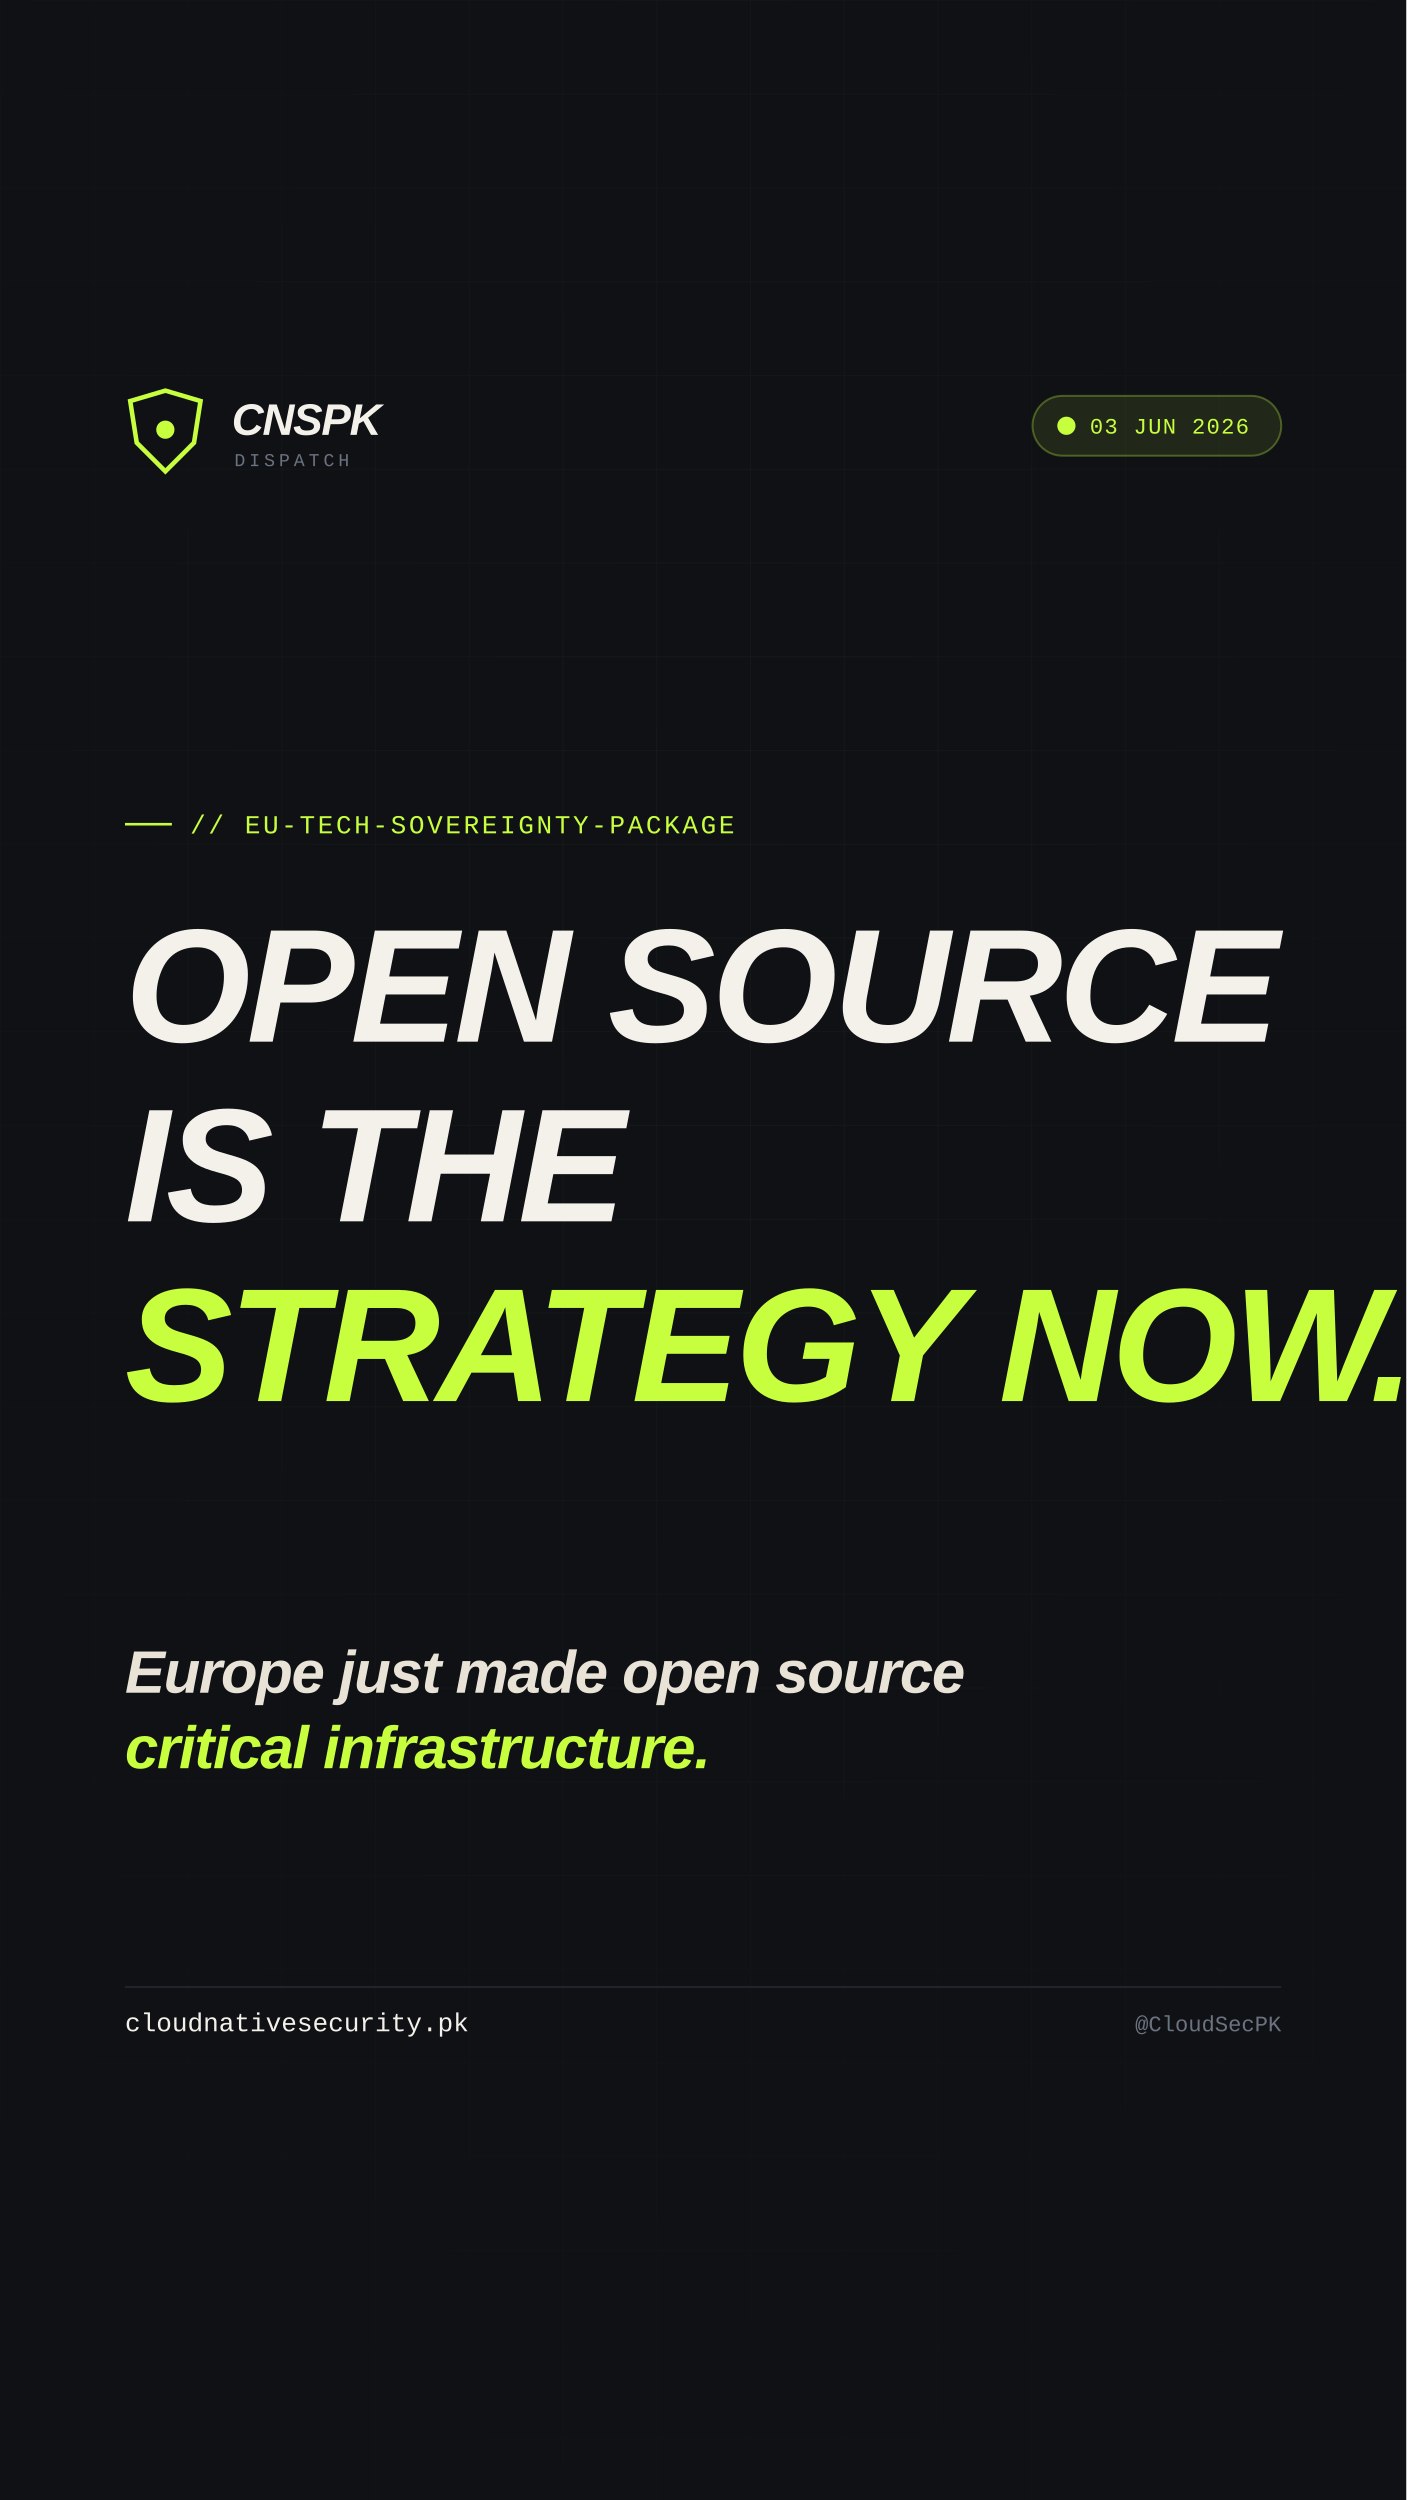
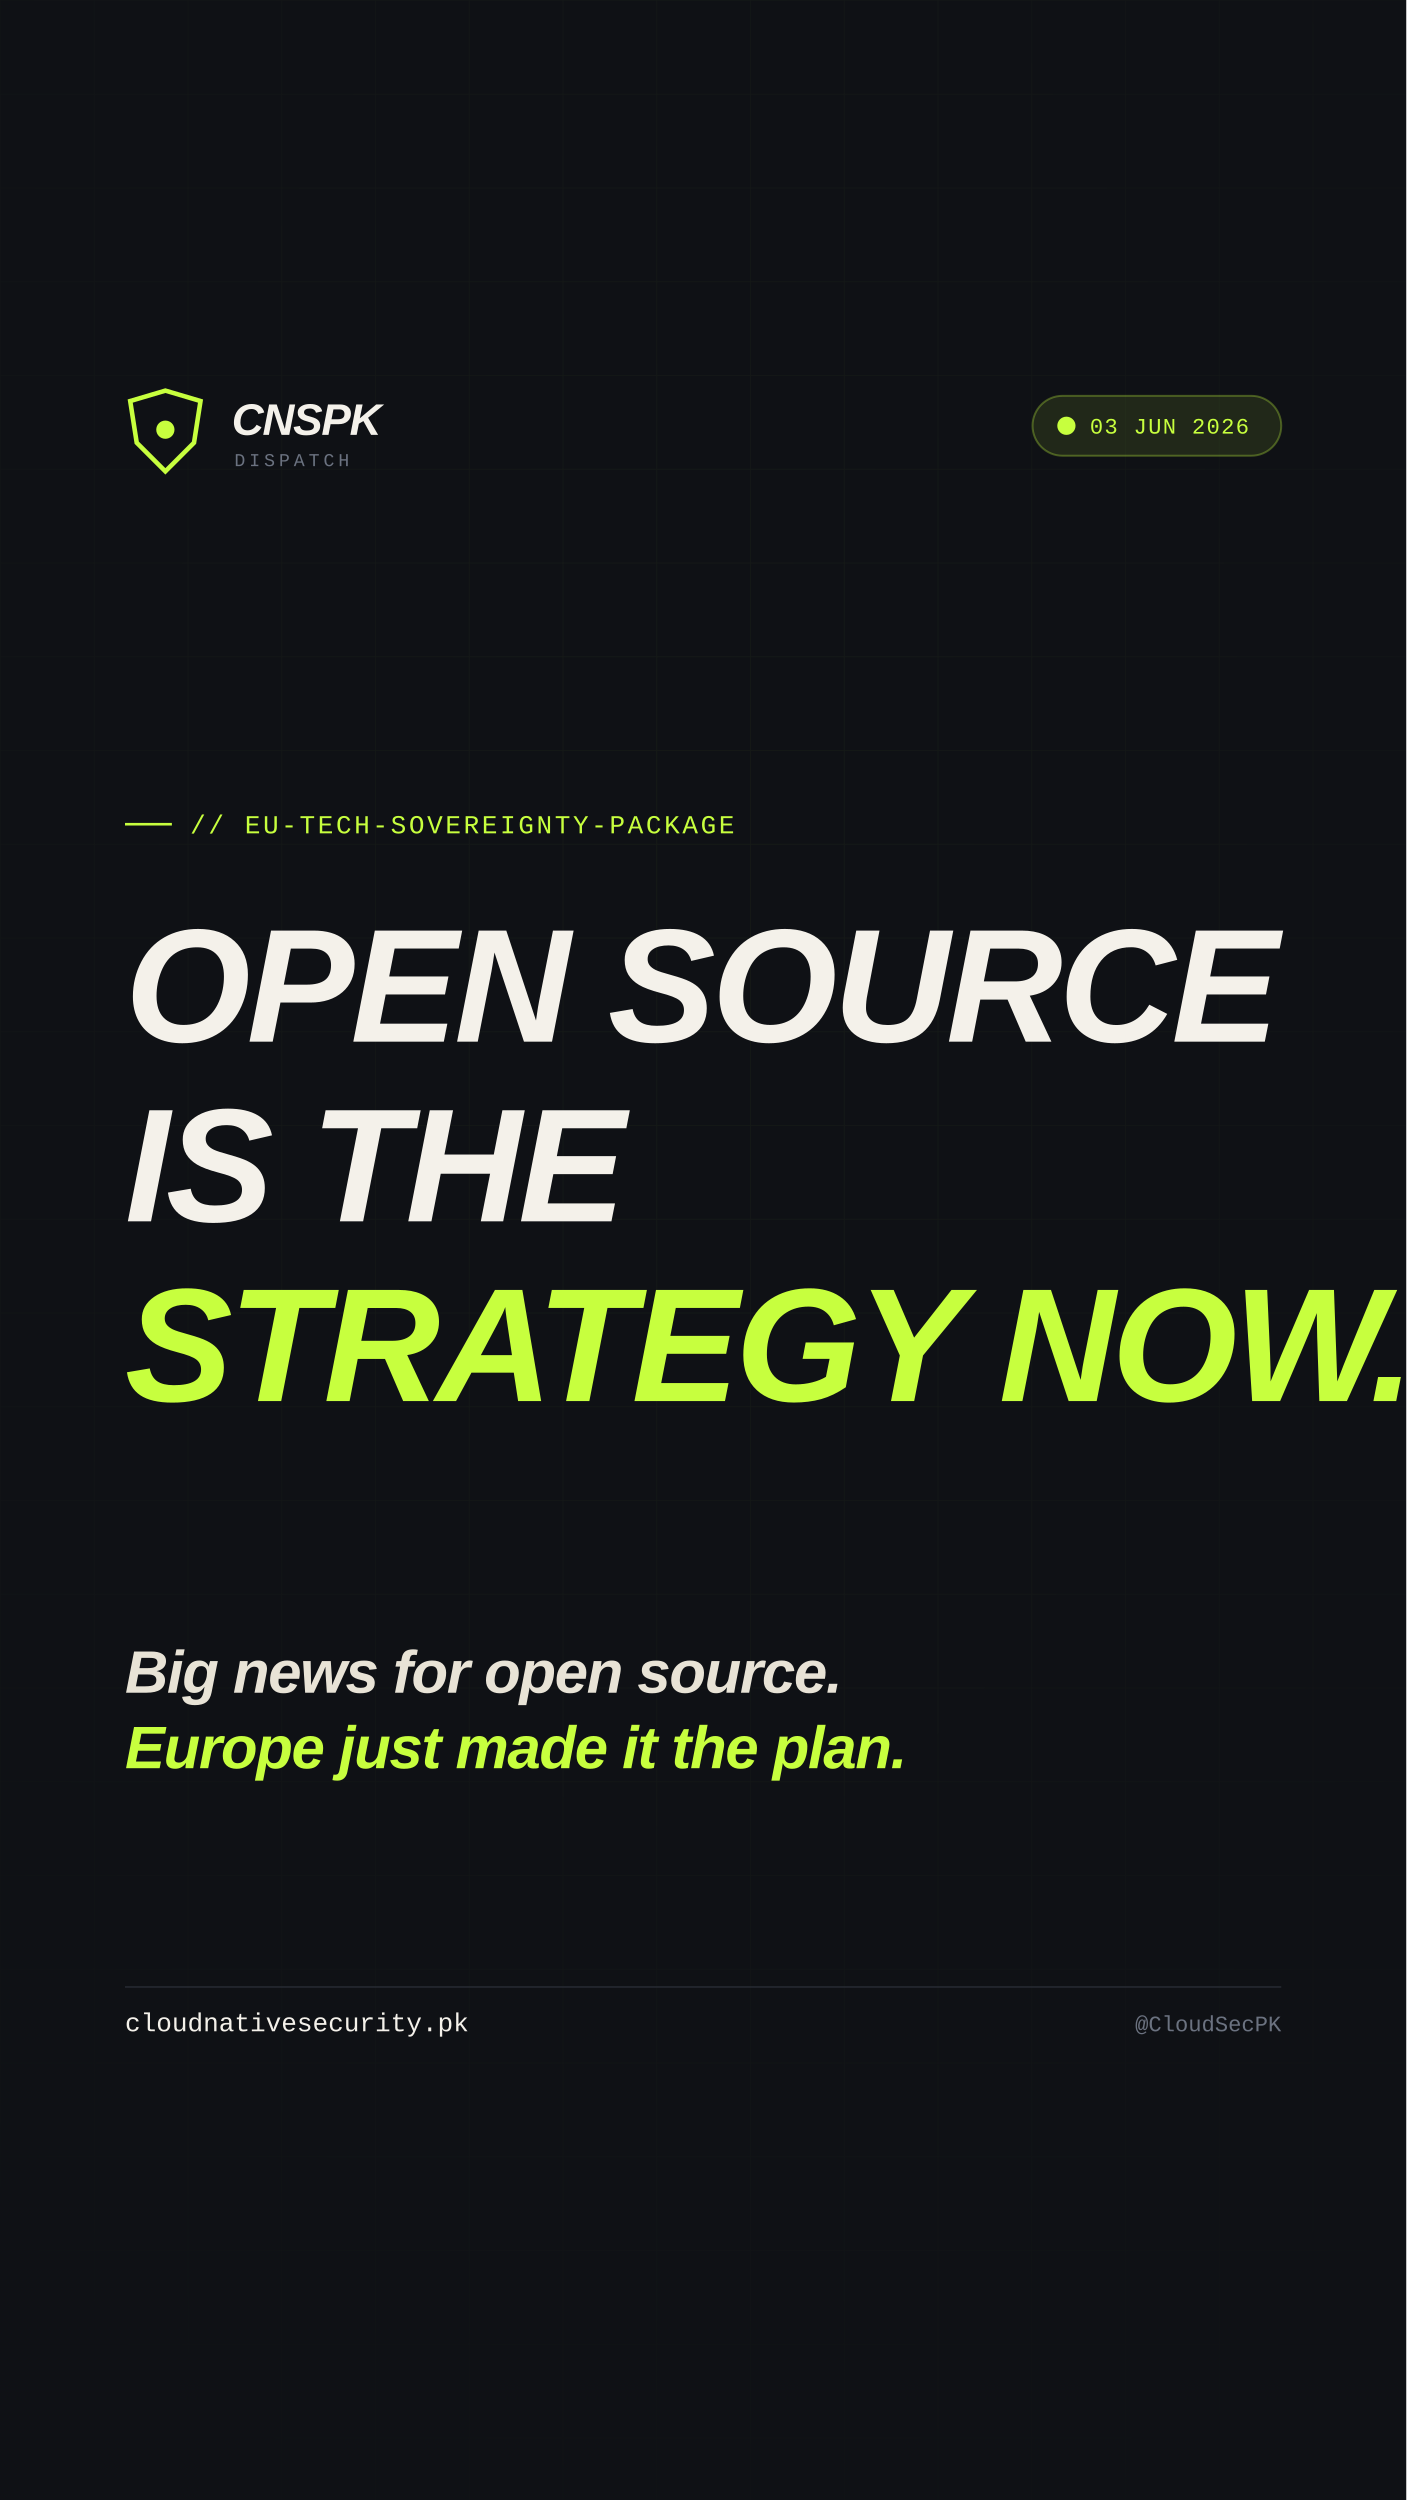
<svg xmlns="http://www.w3.org/2000/svg" width="1080" height="1920" viewBox="0 0 1080 1920" font-family="'Bricolage Grotesque', Arial, 'Helvetica Neue', Helvetica, sans-serif">
  <defs>
    <pattern id="grid" width="72" height="72" patternUnits="userSpaceOnUse">
      <path d="M72 0H0V72" fill="none" stroke="#C7FF3E" stroke-width="1" stroke-opacity="0.05" />
    </pattern>
    <radialGradient id="fade" cx="50%" cy="34%" r="78%">
      <stop offset="0%" stop-color="#fff" stop-opacity="1" />
      <stop offset="100%" stop-color="#fff" stop-opacity="0" />
    </radialGradient>
    <mask id="fademask">
      <rect width="1080" height="1920" fill="url(#fade)" />
    </mask>
  </defs>
  <rect width="1080" height="1920" fill="#0F1115" />
  <rect width="1080" height="1920" fill="url(#grid)" mask="url(#fademask)" />
  <g transform="translate(96,300) scale(1.0)">
    <path d="M4 8 L31 0 L58 8 L53 40 Q31 62 31 62 Q9 40 9 40 Z" fill="none" stroke="#C7FF3E" stroke-width="3.5" />
    <circle cx="31" cy="30" r="7" fill="#C7FF3E" />
  </g>
  <text x="178" y="334" font-size="34" font-family="'Bricolage Grotesque', Arial, 'Helvetica Neue', Helvetica, sans-serif" fill="#F4F1EA" font-weight="800" font-style="italic" letter-spacing="-1">CNSPK</text>
  <text x="180" y="358" font-size="14" font-family="'JetBrains Mono', 'Courier New', monospace" fill="#6B7280" letter-spacing="3">DISPATCH</text>
  <rect x="793" y="304" width="191" height="46" rx="23" fill="#C7FF3E" fill-opacity="0.10" stroke="#C7FF3E" stroke-opacity="0.30" stroke-width="1.5" />
  <circle cx="819" cy="327" r="7" fill="#C7FF3E" />
  <text x="837" y="333" font-size="17" font-family="'JetBrains Mono', 'Courier New', monospace" fill="#C7FF3E" letter-spacing="1">03 JUN 2026</text>
  <line x1="96" y1="633" x2="132" y2="633" stroke="#C7FF3E" stroke-width="2" />
  <text x="146" y="640" font-size="20" font-family="'JetBrains Mono', 'Courier New', monospace" fill="#C7FF3E" letter-spacing="2">// EU-TECH-SOVEREIGNTY-PACKAGE</text>
  <text x="96" y="800" font-size="124" font-family="'Bricolage Grotesque', Arial, 'Helvetica Neue', Helvetica, sans-serif" fill="#F4F1EA" font-weight="800" font-style="italic" letter-spacing="-3">OPEN SOURCE</text>
  <text x="96" y="938" font-size="124" font-family="'Bricolage Grotesque', Arial, 'Helvetica Neue', Helvetica, sans-serif" fill="#F4F1EA" font-weight="800" font-style="italic" letter-spacing="-3">IS THE</text>
  <text x="96" y="1076" font-size="124" font-family="'Bricolage Grotesque', Arial, 'Helvetica Neue', Helvetica, sans-serif" fill="#C7FF3E" font-weight="800" font-style="italic" letter-spacing="-3">STRATEGY NOW.</text>
-   <text x="96" y="1300" font-size="46" font-family="'Bricolage Grotesque', Arial, 'Helvetica Neue', Helvetica, sans-serif" fill="#E8E3D6" font-weight="700" font-style="italic" letter-spacing="-1">Europe just made open source</text>
-   <text x="96" y="1358" font-size="46" font-family="'Bricolage Grotesque', Arial, 'Helvetica Neue', Helvetica, sans-serif" fill="#C7FF3E" font-weight="700" font-style="italic" letter-spacing="-1">critical infrastructure.</text>
+   <text x="96" y="1300" font-size="46" font-family="'Bricolage Grotesque', Arial, 'Helvetica Neue', Helvetica, sans-serif" fill="#E8E3D6" font-weight="700" font-style="italic" letter-spacing="-1">Big news for open source.</text>
+   <text x="96" y="1358" font-size="46" font-family="'Bricolage Grotesque', Arial, 'Helvetica Neue', Helvetica, sans-serif" fill="#C7FF3E" font-weight="700" font-style="italic" letter-spacing="-1">Europe just made it the plan.</text>
  <line x1="96" y1="1526" x2="984" y2="1526" stroke="#2A2E37" stroke-width="1" />
  <text x="96" y="1560" font-size="20" font-family="'JetBrains Mono', 'Courier New', monospace" fill="#F4F1EA">cloudnativesecurity.pk</text>
  <text x="984" y="1560" font-size="17" font-family="'JetBrains Mono', 'Courier New', monospace" fill="#6B7280" text-anchor="end">@CloudSecPK</text>
</svg>
